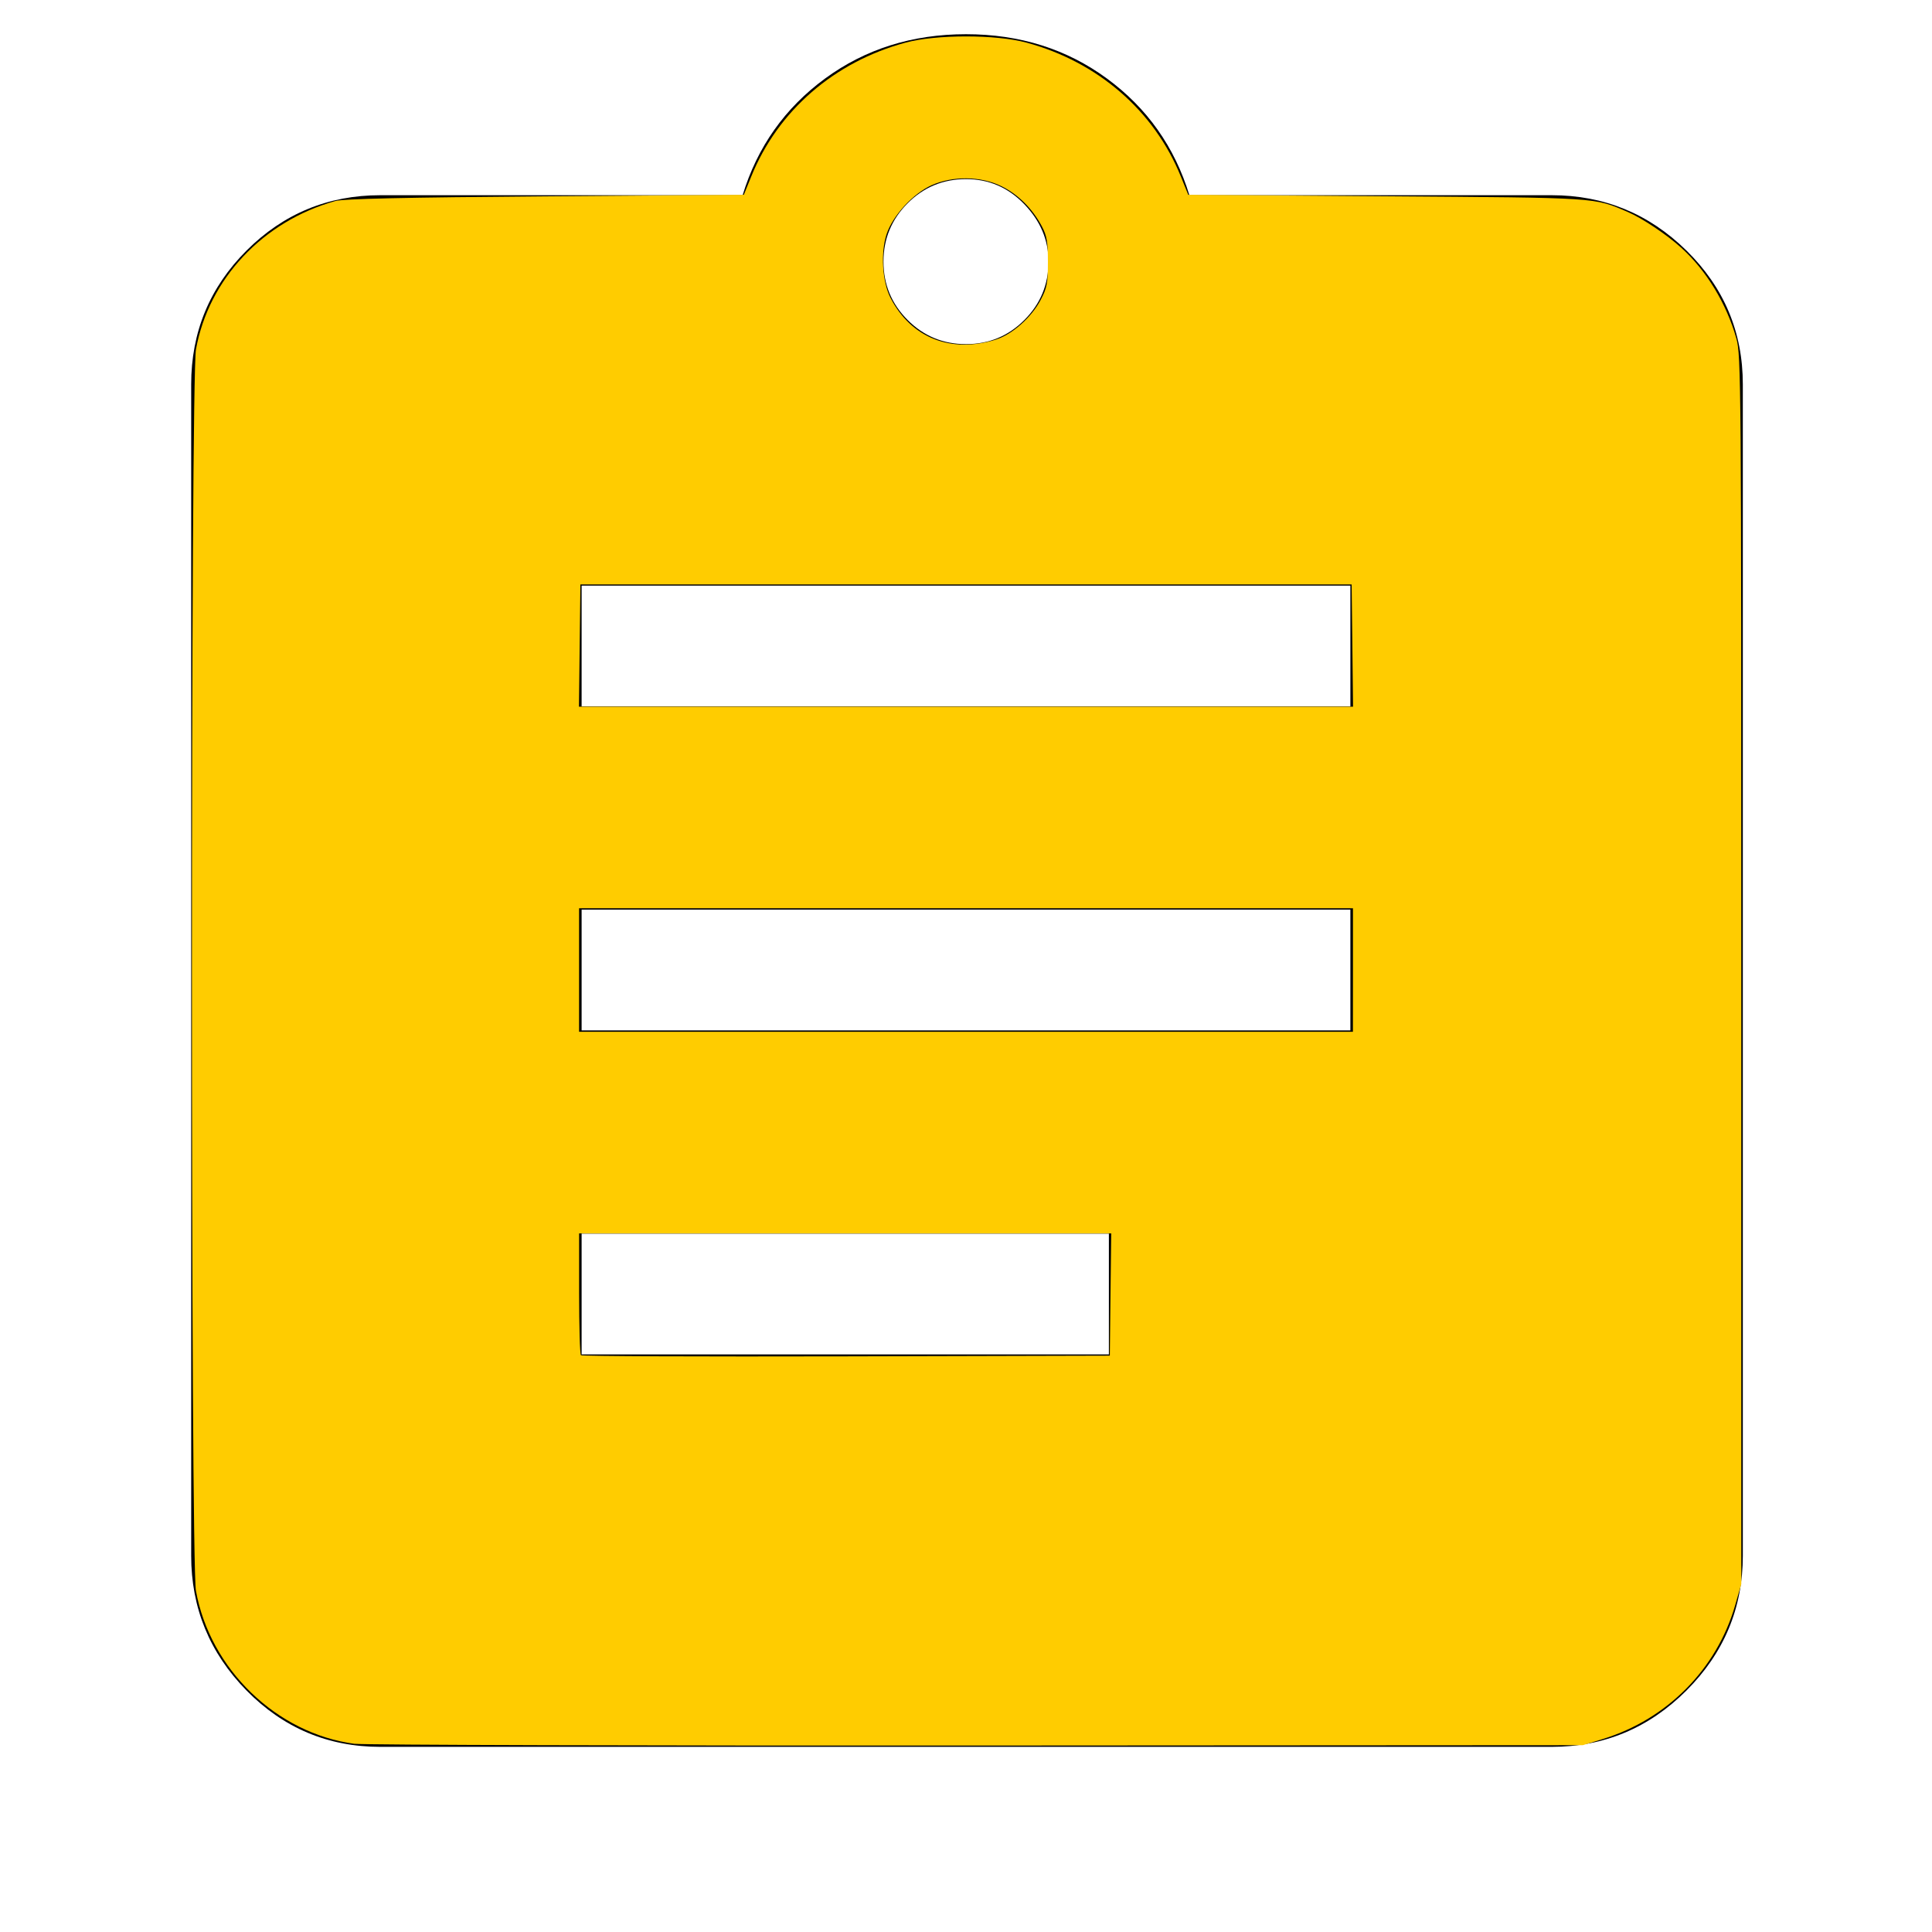
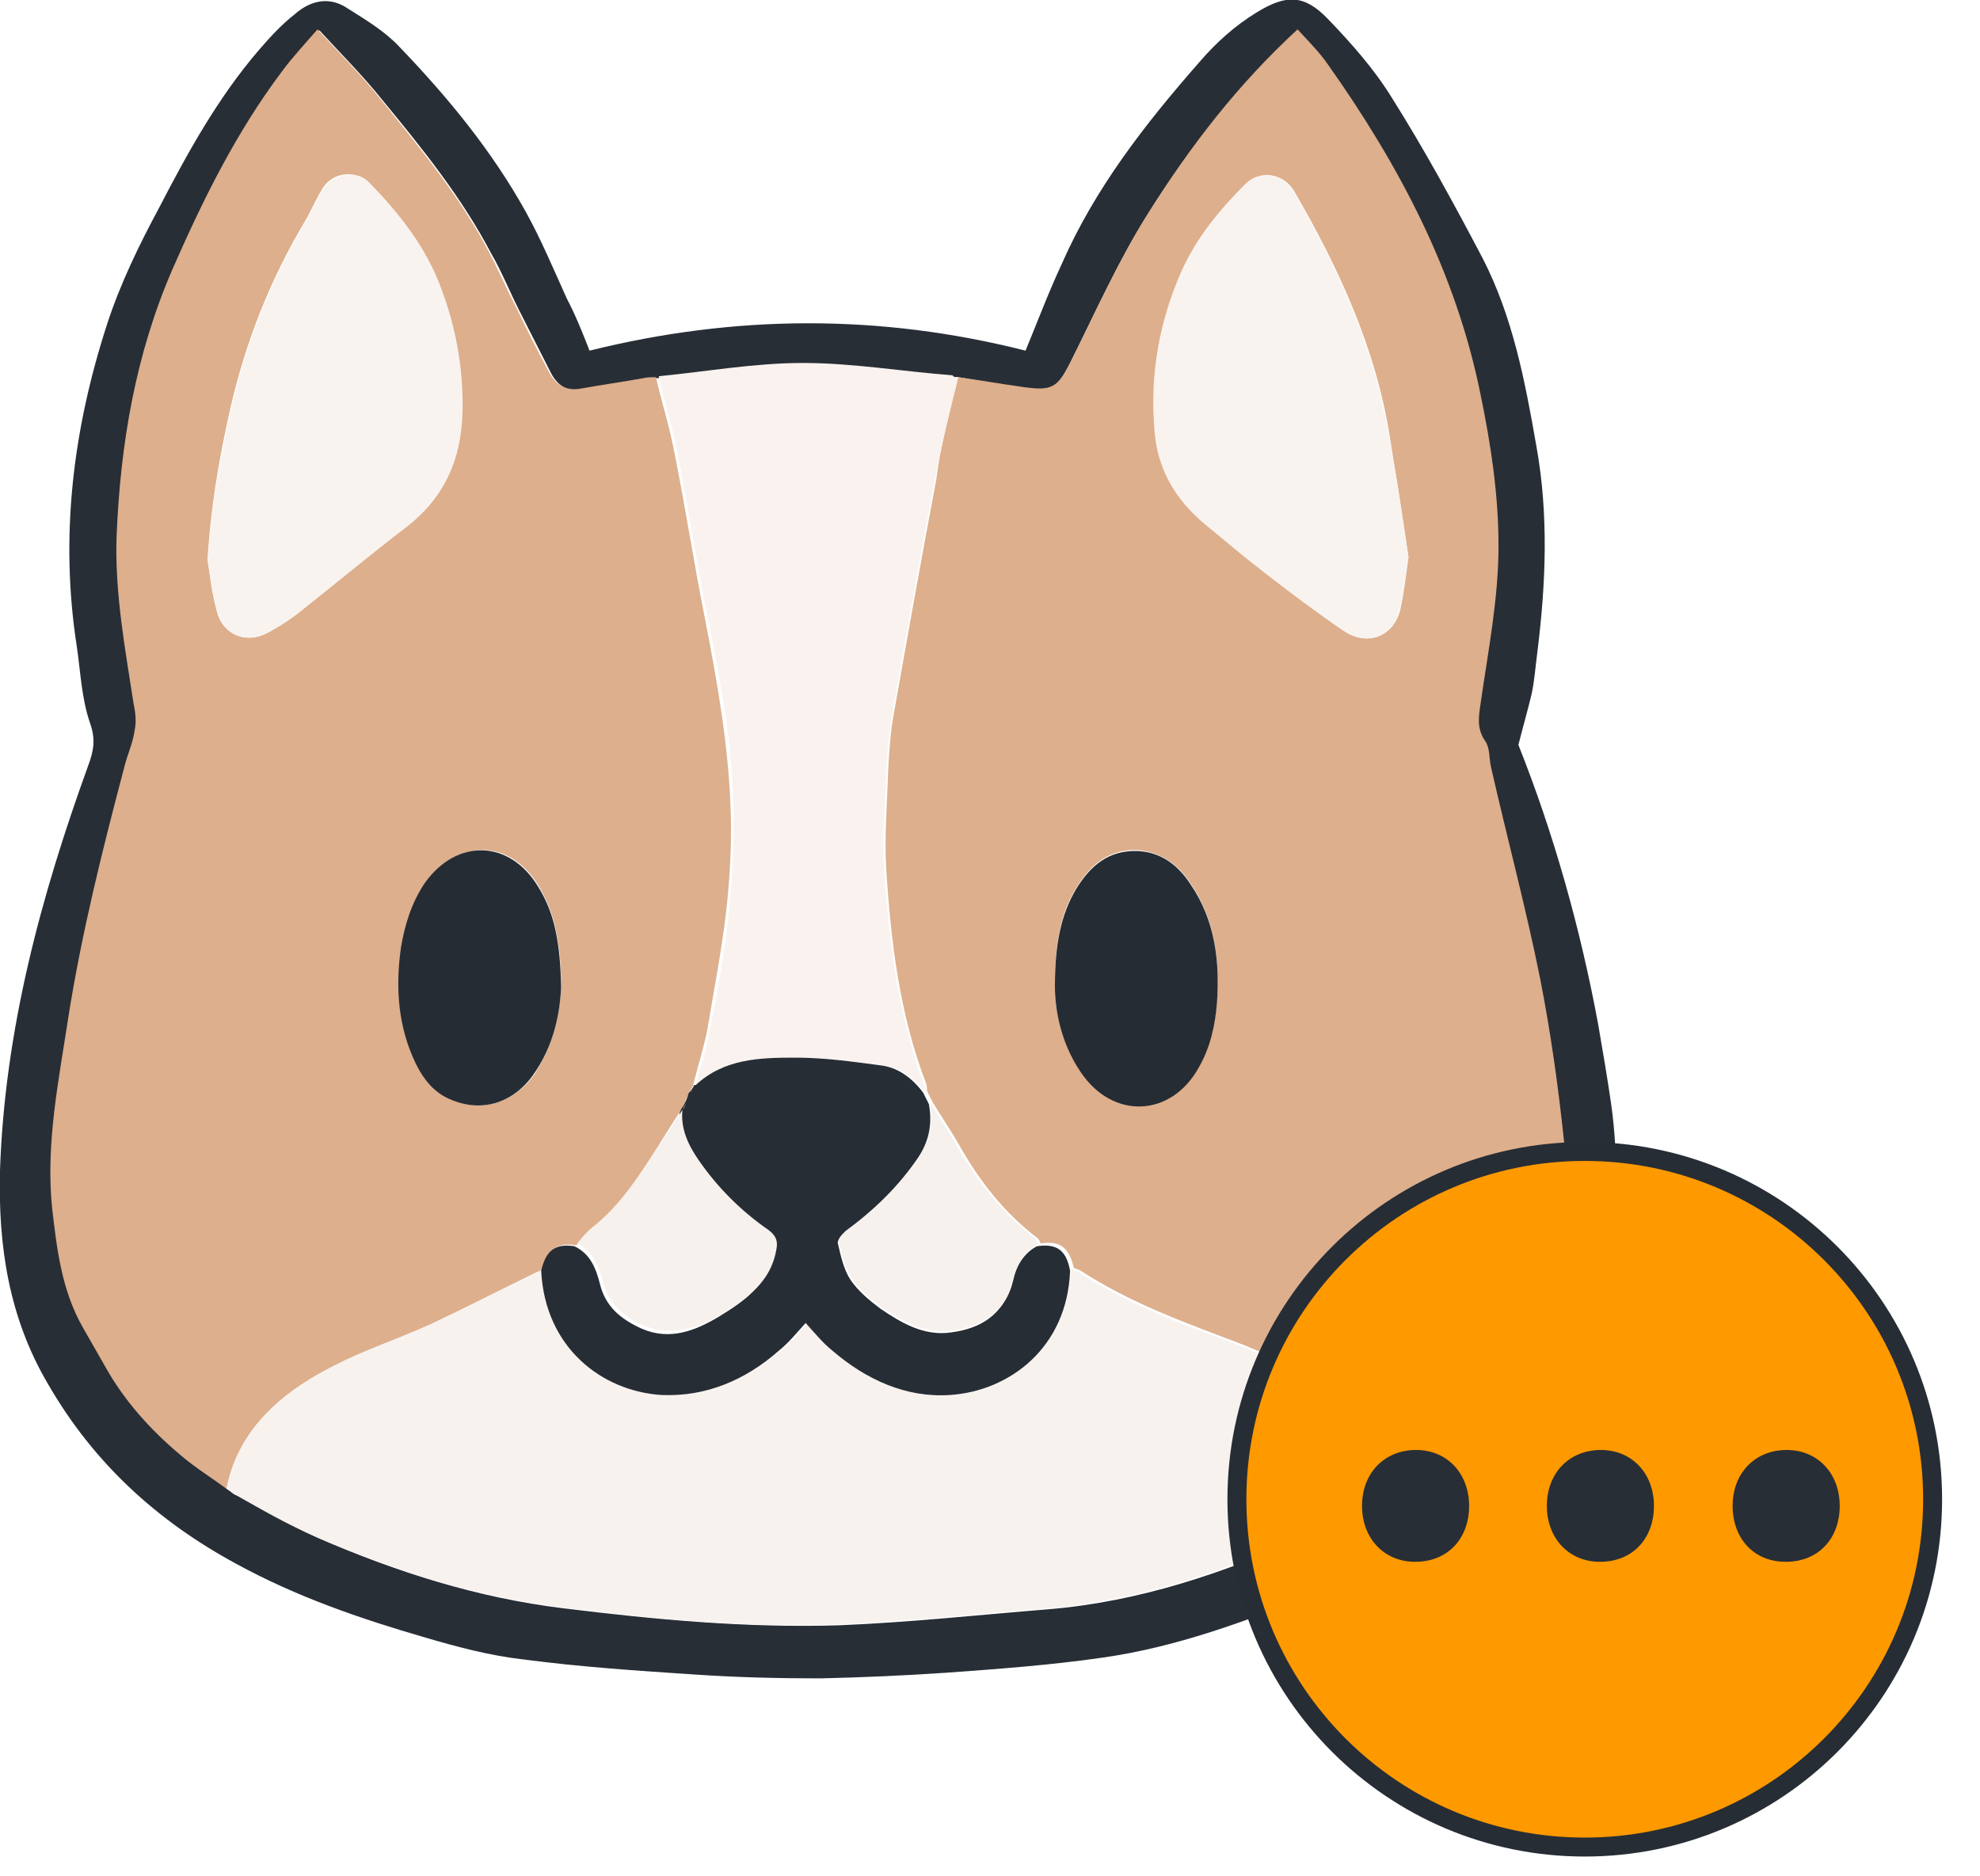
- <svg xmlns="http://www.w3.org/2000/svg" height="48" width="48" version="1.1" id="svg4">
-   <defs id="defs8" />
-   <path d="M9.45 43.4q-1.95 0-3.325-1.4-1.375-1.4-1.375-3.35V9.55q0-1.95 1.375-3.325Q7.5 4.85 9.45 4.85h9q.55-1.8 2.05-2.9Q22 .85 24 .85t3.5 1.1q1.5 1.1 2.05 2.9h9q1.95 0 3.35 1.375Q43.3 7.6 43.3 9.55v29.1q0 1.95-1.4 3.35-1.4 1.4-3.35 1.4Zm5-9.75h13.1v-3h-13.1Zm0-8.05h19.1v-3h-19.1Zm0-8.05h19.1v-3h-19.1Zm9.55-9q.85 0 1.45-.6t.6-1.45q0-.8-.6-1.425T24 4.45q-.85 0-1.45.6t-.6 1.45q0 .85.6 1.45t1.45.6Z" id="path2" />
-   <path style="fill:#ffcc00;stroke-width:0.067;fill-opacity:1" d="M 8.81,43.325 C 6.874,43.068 5.218,41.47 4.868,39.522 4.734,38.776 4.735,9.418 4.869,8.679 5.185,6.932 6.532,5.499 8.332,4.994 8.529,4.939 10.073,4.904 13.546,4.878 l 4.934,-0.038 0.184,-0.454 c 0.661,-1.633 2.062,-2.848 3.835,-3.327 0.764,-0.206 2.24,-0.206 3.004,0 1.772,0.479 3.173,1.694 3.835,3.327 l 0.184,0.454 4.934,0.036 c 5.302,0.038 5.139,0.028 5.986,0.391 0.358,0.154 0.964,0.559 1.328,0.888 0.626,0.566 1.125,1.388 1.37,2.257 0.117,0.415 0.122,1.106 0.122,15.688 v 15.255 l -0.154,0.532 c -0.458,1.582 -1.689,2.826 -3.285,3.318 l -0.5,0.154 -15.054,0.009 c -8.28,0.005 -15.235,-0.015 -15.457,-0.044 z M 27.59,32.161 27.608,30.643 h -6.61 -6.61 v 1.491 c 0,0.82 0.02,1.511 0.045,1.536 0.025,0.025 2.991,0.037 6.592,0.028 l 6.548,-0.017 z m 6.024,-8.061 V 22.565 H 24 14.387 v 1.535 1.535 H 24 33.613 Z m -0.015,-8.061 -0.018,-1.519 H 24 14.42 l -0.018,1.519 -0.018,1.519 H 24 33.616 Z M 24.746,8.435 c 0.403,-0.126 0.882,-0.551 1.109,-0.984 0.157,-0.298 0.18,-0.42 0.18,-0.943 1.33e-4,-0.498 -0.026,-0.65 -0.152,-0.888 C 25.648,5.18 25.294,4.829 24.879,4.625 24.372,4.376 23.673,4.366 23.147,4.601 c -0.459,0.205 -0.967,0.756 -1.119,1.215 -0.152,0.457 -0.108,1.184 0.095,1.581 0.512,0.998 1.501,1.39 2.623,1.039 z" id="path84" />
+ <svg xmlns="http://www.w3.org/2000/svg" version="1.1" id="Layer_1" x="0px" y="0px" viewBox="0 0 208.9 197.9" style="enable-background:new 0 0 208.9 197.9;" xml:space="preserve">
+   <style type="text/css">
+ 	.st0{fill:#282E36;}
+ 	.st1{fill:#DDAF8C;}
+ 	.st2{fill:#F8F2EE;}
+ 	.st3{fill:#F9F2EE;}
+ 	.st4{fill:#F9F3EF;}
+ 	.st5{fill:#272D35;}
+ 	.st6{fill:#262C34;}
+ 	.st7{fill:#F7F1ED;}
+ 	.st8{fill:#FF9900;stroke:#272D35;stroke-width:2;stroke-miterlimit:10;}
+ </style>
+   <g>
+     <path class="st0" d="M62.2,37c15.3-3.8,30.6-3.9,46,0c1.2-2.9,2.4-6.1,3.8-9.1c3.5-8,8.8-14.8,14.5-21.3c1.8-2.1,3.8-3.9,6.1-5.3   c3.1-1.9,5-1.9,7.5,0.7s4.9,5.3,6.8,8.4c3.4,5.4,6.5,11.1,9.5,16.8c3.2,6.2,4.5,13,5.7,19.9c1.3,7.2,1,14.5,0.1,21.7   c-0.2,1.5-0.3,3-0.6,4.4c-0.4,1.7-0.9,3.4-1.4,5.4c3.7,9.3,6.5,19.2,8.4,29.4c0.5,2.9,1,5.8,1.4,8.6c0.8,5.8,0.6,11.6-0.4,17.4   c-1.6,9.9-7.1,17.6-14.3,24.2c-4.9,4.4-10.6,7.5-16.7,10c-7.2,2.9-14.5,5.6-22.2,6.7c-5.5,0.8-11,1.2-16.5,1.6   c-4.4,0.3-8.9,0.5-13.3,0.6c-4.4,0-8.8-0.1-13.2-0.4c-6.1-0.4-12.1-0.8-18.2-1.6c-3.5-0.4-6.9-1.3-10.3-2.3c-6.9-2-13.6-4.3-20-7.8   c-8.3-4.5-15-10.6-19.8-18.9C0.9,139-0.2,131.4,0,123.5c0.5-14.8,4.3-28.9,9.3-42.7c0.6-1.6,0.8-2.8,0.2-4.5   c-0.9-2.6-1-5.4-1.4-8.1c-1.8-11.6-0.4-22.9,3.2-34c1.4-4.3,3.4-8.4,5.5-12.3c3-5.8,6.2-11.6,10.5-16.6c1.2-1.4,2.4-2.7,3.8-3.8   c1.7-1.5,3.7-1.9,5.6-0.6c1.9,1.2,3.9,2.4,5.4,4c5.1,5.3,9.8,11,13.4,17.5c1.6,2.9,2.9,6,4.3,9.1C60.7,33.2,61.5,35.2,62.2,37z    M101.1,39.8c-0.2,0-0.5,0-0.7,0c-5.3-0.5-10.5-1.3-15.8-1.3c-5.1,0-10.1,0.9-15.2,1.4c-0.4,0-0.9,0-1.3,0.1   c-2.2,0.4-4.4,0.7-6.6,1.1c-1.6,0.3-2.7-0.4-3.4-1.8c-1.1-2.2-2.3-4.5-3.4-6.7c-1-2-1.8-4-2.9-5.9c-3.1-5.9-7.3-11.1-11.5-16.2   c-2-2.5-4.3-4.8-6.6-7.3c-1.4,1.6-2.6,3-3.8,4.5c-4.8,6.4-8.3,13.6-11.5,20.8c-3.9,9-5.6,18.5-5.9,28.2c-0.2,6,0.9,11.9,1.8,17.7   c0.1,0.9,0.2,1.9,0.1,2.8c-0.2,1.3-0.8,2.6-1.1,3.9c-2.4,8.7-4.5,17.5-5.9,26.4c-1,6.7-2.5,13.3-1.7,20.1c0.5,4.3,0.9,8.6,3.2,12.5   c0.8,1.4,1.6,2.8,2.4,4.2c2,3.6,4.7,6.6,7.9,9.3c1.5,1.3,3.3,2.4,4.9,3.6c0.3,0.2,0.5,0.5,0.9,0.6c2.9,1.5,5.7,3.2,8.6,4.5   c8.3,3.6,16.8,6.3,25.8,7.4c9.7,1.2,19.4,2.1,29.1,1.8c7.4-0.3,14.8-1.1,22.2-1.7c9.5-0.8,18.4-3.8,27.1-7.7c3.1-1.4,6-3.2,8.9-4.8   c0.2-0.1,0.5-0.2,0.6-0.3c4.6-3.1,8.4-6.8,11.5-11.4c5.1-7.6,7.1-16,6.1-25.1c-0.6-5.7-1.4-11.4-2.5-17c-1.5-7.5-3.4-15-5.2-22.4   c-0.2-0.9-0.1-2-0.6-2.7c-0.9-1.3-0.7-2.6-0.5-3.9c0.8-5.5,1.9-11,1.9-16.7c0-5.4-0.8-10.8-1.9-16C153.5,28.9,147.5,17.6,140,7   c-0.9-1.3-2.1-2.5-3.2-3.7c-6.2,5.8-11.3,12.3-15.7,19.3c-3.1,4.9-5.5,10.3-8.1,15.5c-1.5,3-2.1,3.4-5.4,2.9   C105.5,40.5,103.3,40.2,101.1,39.8z" />
+     <path class="st1" d="M23.9,157.1c-1.6-1.2-3.4-2.3-4.9-3.6c-3.1-2.6-5.9-5.7-7.9-9.3c-0.8-1.4-1.6-2.8-2.4-4.2   c-2.2-3.9-2.7-8.2-3.2-12.5c-0.7-6.8,0.7-13.5,1.7-20.1c1.4-8.9,3.6-17.7,5.9-26.4c0.3-1.3,0.9-2.5,1.1-3.9   c0.2-0.9,0.1-1.9-0.1-2.8c-0.9-5.9-2-11.7-1.8-17.7c0.4-9.8,2-19.2,5.9-28.2c3.2-7.3,6.7-14.4,11.5-20.8c1.1-1.5,2.4-2.9,3.8-4.5   c2.3,2.5,4.6,4.8,6.6,7.3c4.2,5.2,8.4,10.3,11.5,16.2c1,1.9,1.9,4,2.9,5.9c1.1,2.3,2.2,4.5,3.4,6.7c0.7,1.4,1.8,2.1,3.4,1.8   c2.2-0.4,4.4-0.7,6.6-1.1c0.4-0.1,0.9-0.1,1.3-0.1c0.6,2.6,1.4,5.1,1.9,7.7c1.2,5.9,2.1,11.9,3.3,17.9c1.3,6.7,2.5,13.5,2.7,20.4   c0.1,3.5-0.1,7-0.5,10.5c-0.5,4.2-1.3,8.3-2,12.5c-0.4,1.9-1,3.8-1.5,5.8l0,0c-0.1,0.2-0.2,0.3-0.3,0.5l0,0c0,0.1-0.1,0.2-0.1,0.2   c-0.2,0.4-0.4,0.8-0.5,1.2c-0.1,0.2-0.2,0.5-0.4,0.7l0,0c-0.9,1.4-1.8,2.8-2.7,4.3c-1.9,3-3.9,6-6.7,8.2c-0.6,0.5-1.1,1.1-1.6,1.7   c-2.1-0.3-3.1,0.4-3.5,2.6c-0.3,0.1-0.5,0.2-0.8,0.3c-3.7,1.8-7.4,3.7-11.2,5.5c-3.9,1.8-8.1,3.2-11.9,5.3   C28.9,147.7,25,151.4,23.9,157.1z M21.9,59.1c0.3,1.8,0.5,3.7,1,5.5c0.7,2.5,3.2,3.4,5.4,2.1c1.1-0.6,2.2-1.3,3.2-2.1   c3.8-3,7.5-6.1,11.3-9c4.1-3.1,5.9-7.2,5.9-12.2c0.1-4.5-0.7-8.9-2.3-13.1c-1.6-4.3-4.4-7.8-7.5-11c-1.5-1.5-4-1.1-5,0.8   c-0.6,1-1.1,2.2-1.7,3.2c-3.7,6.2-6.3,12.8-7.9,19.8C23.1,48.4,22.2,53.7,21.9,59.1z M59.2,104.1c0-4.4-0.6-7.6-2.3-10.5   c-3-5.1-8.6-5.2-12-0.4c-1.4,2-2.1,4.4-2.5,6.8c-0.6,4.2-0.4,8.4,1.6,12.3c0.8,1.6,1.9,3,3.6,3.7c3.2,1.4,6.5,0.4,8.7-2.5   C58.4,110.3,59.1,106.7,59.2,104.1z" />
+     <path class="st1" d="M101.1,39.8c2.2,0.3,4.4,0.7,6.6,1c3.3,0.5,3.9,0.2,5.4-2.9c2.6-5.2,5-10.6,8.1-15.5c4.4-7,9.4-13.5,15.7-19.3   c1.1,1.2,2.3,2.4,3.2,3.7c7.5,10.6,13.5,21.9,16.1,34.8c1.1,5.3,1.9,10.6,1.9,16c0,5.6-1.1,11.1-1.9,16.7c-0.2,1.4-0.4,2.6,0.5,3.9   c0.5,0.7,0.4,1.8,0.6,2.7c1.7,7.5,3.7,14.9,5.2,22.4c1.1,5.6,1.9,11.3,2.5,17c1,9-1,17.4-6.1,25.1c-3.1,4.6-6.9,8.3-11.5,11.4   c-0.2,0.1-0.4,0.2-0.6,0.3c-0.4-3.1-2.2-5.5-4.2-7.8c-3.6-3.9-8.1-6.2-13-8c-5.3-2-10.6-4-15.4-7.1c-0.3-0.2-0.6-0.3-0.9-0.4   c-0.5-2.2-1.5-2.9-3.5-2.6c-0.1-0.2-0.2-0.5-0.4-0.6c-3.4-2.6-6-5.9-8.1-9.6c-0.9-1.6-2-3.2-2.9-4.7c-0.2-0.4-0.4-0.8-0.6-1.2   c0-0.3,0-0.5-0.1-0.8c-2.8-7.3-3.7-14.9-4.2-22.6c-0.2-3.4,0.1-6.9,0.2-10.3c0.1-1.8,0.2-3.7,0.5-5.5c1.5-8.5,3-16.9,4.6-25.4   C99.2,47.1,100.2,43.5,101.1,39.8z M148.6,58.8c-0.6-4.1-1.3-8.5-2-12.9c-1.5-9.3-5.4-17.7-10.1-25.8c-1.1-1.8-3.5-2.2-5-0.7   c-2.7,2.7-5.2,5.6-6.7,9.1c-2.4,5.4-3.5,11-2.9,16.9c0.4,4.1,2.2,7.3,5.3,9.9c2.1,1.8,4.2,3.6,6.4,5.2c2.7,2.1,5.5,4.2,8.3,6.1   c2.4,1.6,5,0.6,5.8-2.1C148.1,62.8,148.3,61,148.6,58.8z M111.3,104.1c0,2.5,0.7,5.9,2.7,8.9c3.4,5.1,9.6,4.8,12.5-0.5   c1.1-2.1,1.7-4.4,1.9-6.8c0.3-4.4-0.2-8.7-2.8-12.5c-1.3-2-3.1-3.3-5.6-3.5c-3-0.1-4.9,1.5-6.4,3.9   C111.8,96.5,111.3,99.7,111.3,104.1z" />
+     <path class="st2" d="M113,133.9c0.3,0.1,0.6,0.2,0.9,0.4c4.8,3.1,10.1,5.2,15.4,7.1c4.9,1.8,9.4,4.1,13,8c2,2.2,3.8,4.6,4.2,7.8   c-3,1.6-5.9,3.4-8.9,4.8c-8.6,3.9-17.6,6.9-27.1,7.7c-7.4,0.6-14.8,1.4-22.2,1.7c-9.8,0.4-19.5-0.6-29.1-1.8   c-9-1.1-17.5-3.8-25.8-7.4c-3-1.3-5.8-2.9-8.6-4.5c-0.3-0.2-0.6-0.4-0.9-0.6c1.1-5.7,5-9.4,9.7-12.1c3.7-2.2,7.9-3.5,11.9-5.3   c3.8-1.7,7.4-3.6,11.2-5.5c0.2-0.1,0.5-0.2,0.8-0.3c0.3,8.1,6.4,12.7,12.7,13.1c4.6,0.3,8.8-1.6,12.4-4.7c1-0.8,1.8-1.8,2.8-2.9   c1,1.1,1.8,2.1,2.8,2.9c3.5,3.1,7.7,4.9,12.4,4.7C106.6,146.6,112.7,142,113,133.9z" />
+     <path class="st3" d="M101.1,39.8c-0.9,3.6-1.8,7.3-2.5,10.9C97,59.1,95.5,67.6,94,76.1c-0.3,1.8-0.4,3.6-0.5,5.5   c-0.1,3.4-0.5,6.9-0.2,10.3c0.5,7.7,1.5,15.3,4.2,22.6c0.1,0.2,0,0.5,0.1,0.8c-1.1-1.6-2.7-2.7-4.6-2.9c-3-0.4-5.9-0.8-8.9-0.8   c-3.7,0-7.5,0.1-10.5,2.9h-0.2c0.5-1.9,1.2-3.8,1.5-5.8c0.8-4.1,1.6-8.3,2-12.5c0.4-3.5,0.5-7,0.5-10.5c-0.1-6.9-1.3-13.6-2.7-20.4   c-1.2-5.9-2.1-11.9-3.3-17.9c-0.5-2.6-1.3-5.1-1.9-7.7c5.1-0.5,10.1-1.4,15.2-1.4c5.3,0,10.5,0.9,15.8,1.3   C100.6,39.8,100.8,39.8,101.1,39.8z" />
+     <path class="st4" d="M21.9,59.1c0.4-5.4,1.3-10.7,2.5-16c1.6-7,4.2-13.6,7.9-19.8c0.6-1,1.1-2.2,1.7-3.2c1.1-1.8,3.6-2.3,5-0.8   c3.1,3.2,5.9,6.7,7.5,11c1.6,4.2,2.4,8.6,2.3,13.1c-0.1,5-1.9,9.1-5.9,12.2c-3.8,2.9-7.5,6-11.3,9c-1,0.8-2.1,1.5-3.2,2.1   c-2.3,1.3-4.7,0.4-5.4-2.1C22.3,62.8,22.2,60.9,21.9,59.1z" />
+     <path class="st5" d="M73.2,114.5c0.1,0,0.2,0,0.2,0c3-2.8,6.8-2.9,10.5-2.9c3,0,5.9,0.4,8.9,0.8c1.9,0.2,3.4,1.3,4.6,2.9   c0.2,0.4,0.4,0.8,0.6,1.2c0.4,2.1,0,4-1.2,5.8c-2.1,3.1-4.7,5.6-7.7,7.8c-0.3,0.2-0.8,0.8-0.7,1.1c0.3,1.3,0.6,2.7,1.3,3.8   c0.8,1.2,2,2.2,3.2,3.1c2.2,1.5,4.6,2.9,7.4,2.5c3.2-0.4,5.6-1.9,6.5-5.3c0.4-1.6,1.1-3,2.6-3.8c2.1-0.3,3.1,0.4,3.5,2.6   c-0.3,8.1-6.4,12.7-12.7,13.1c-4.6,0.3-8.8-1.6-12.4-4.7c-1-0.8-1.8-1.8-2.8-2.9c-1,1.1-1.8,2.1-2.8,2.9c-3.5,3.1-7.7,4.9-12.4,4.7   c-6.3-0.4-12.3-5-12.7-13.1c0.5-2.2,1.5-2.9,3.5-2.6c1.7,0.8,2.3,2.4,2.7,4c0.6,2.4,2.2,3.7,4.4,4.7c3,1.3,5.7,0.2,8.2-1.3   c2.6-1.6,5.1-3.3,5.7-6.7c0.2-1,0-1.5-0.8-2.1c-2.9-2-5.4-4.5-7.4-7.4c-1.1-1.6-1.9-3.3-1.7-5.3l0,0c0.1-0.2,0.2-0.5,0.4-0.7   c0.2-0.4,0.4-0.8,0.5-1.2c0-0.1,0.1-0.2,0.1-0.2l0,0C73.1,114.8,73.2,114.6,73.2,114.5L73.2,114.5z" />
+     <path class="st6" d="M59.2,104.1c-0.1,2.6-0.7,6.2-3,9.4c-2.2,3-5.5,3.9-8.7,2.5c-1.7-0.7-2.8-2.1-3.6-3.7c-1.9-3.9-2.2-8-1.6-12.3   c0.4-2.4,1.1-4.7,2.5-6.8c3.4-4.8,9-4.6,12,0.4C58.6,96.5,59.1,99.7,59.2,104.1z" />
+     <path class="st7" d="M72,117.1c-0.2,2,0.6,3.7,1.7,5.3c2,2.9,4.5,5.4,7.4,7.4c0.8,0.6,1,1.2,0.8,2.1c-0.6,3.4-3.1,5.1-5.7,6.7   c-2.4,1.5-5.2,2.5-8.2,1.3c-2.2-0.9-3.8-2.3-4.4-4.7c-0.4-1.6-1.1-3.2-2.7-4c0.5-0.6,1-1.2,1.6-1.7c2.8-2.2,4.8-5.2,6.7-8.2   C70.2,120,71.1,118.5,72,117.1z" />
+     <path class="st7" d="M72.4,116.4c-0.1,0.2-0.2,0.5-0.4,0.7C72.1,116.9,72.3,116.6,72.4,116.4z" />
+     <path class="st3" d="M73.2,114.5c-0.1,0.2-0.2,0.3-0.3,0.5C73.1,114.8,73.2,114.6,73.2,114.5z" />
+     <path class="st3" d="M73,115c0,0.1-0.1,0.2-0.1,0.2C72.9,115.1,73,115,73,115z" />
+     <path class="st4" d="M148.6,58.8c-0.4,2.2-0.5,4-1,5.7c-0.7,2.7-3.4,3.7-5.8,2.1c-2.8-1.9-5.6-4-8.3-6.1c-2.2-1.7-4.3-3.5-6.4-5.2   c-3.1-2.6-5-5.8-5.3-9.9c-0.5-5.9,0.5-11.5,2.9-16.9c1.6-3.5,4-6.4,6.7-9.1c1.5-1.5,4-1.1,5,0.7c4.7,8.1,8.6,16.5,10.1,25.8   C147.4,50.3,148,54.7,148.6,58.8z" />
+     <path class="st6" d="M111.3,104.1c0-4.4,0.6-7.6,2.3-10.4c1.5-2.4,3.4-4,6.4-3.9c2.5,0.1,4.3,1.5,5.6,3.5c2.6,3.8,3.1,8.1,2.8,12.5   c-0.2,2.4-0.7,4.7-1.9,6.8c-2.9,5.3-9.1,5.6-12.5,0.5C111.9,110,111.3,106.5,111.3,104.1z" />
+     <path class="st7" d="M109.5,131.3c-1.6,0.8-2.3,2.3-2.6,3.8c-0.8,3.4-3.3,4.9-6.5,5.3c-2.8,0.4-5.2-1-7.4-2.5   c-1.2-0.8-2.4-1.9-3.2-3.1c-0.7-1.1-1-2.5-1.3-3.8c-0.1-0.3,0.4-0.8,0.7-1.1c3-2.2,5.6-4.7,7.7-7.8c1.2-1.8,1.6-3.7,1.2-5.8   c1,1.6,2,3.1,2.9,4.7c2.2,3.7,4.7,7,8.1,9.6C109.3,130.8,109.4,131.1,109.5,131.3z" />
+     <circle class="st8" cx="167.2" cy="158.2" r="36.7" />
+     <g>
+       <path class="st0" d="M143.7,158.9c0-3.5,2.4-5.9,5.7-5.9c3.3,0,5.6,2.5,5.6,5.9s-2.2,5.9-5.7,5.9    C146,164.8,143.7,162.3,143.7,158.9z" />
+       <path class="st0" d="M163.2,158.9c0-3.5,2.4-5.9,5.7-5.9c3.3,0,5.6,2.5,5.6,5.9s-2.2,5.9-5.7,5.9    C165.5,164.8,163.2,162.3,163.2,158.9z" />
+       <path class="st0" d="M182.8,158.9c0-3.5,2.4-5.9,5.7-5.9c3.3,0,5.6,2.5,5.6,5.9s-2.2,5.9-5.7,5.9    C185,164.8,182.8,162.3,182.8,158.9z" />
+     </g>
+   </g>
</svg>
